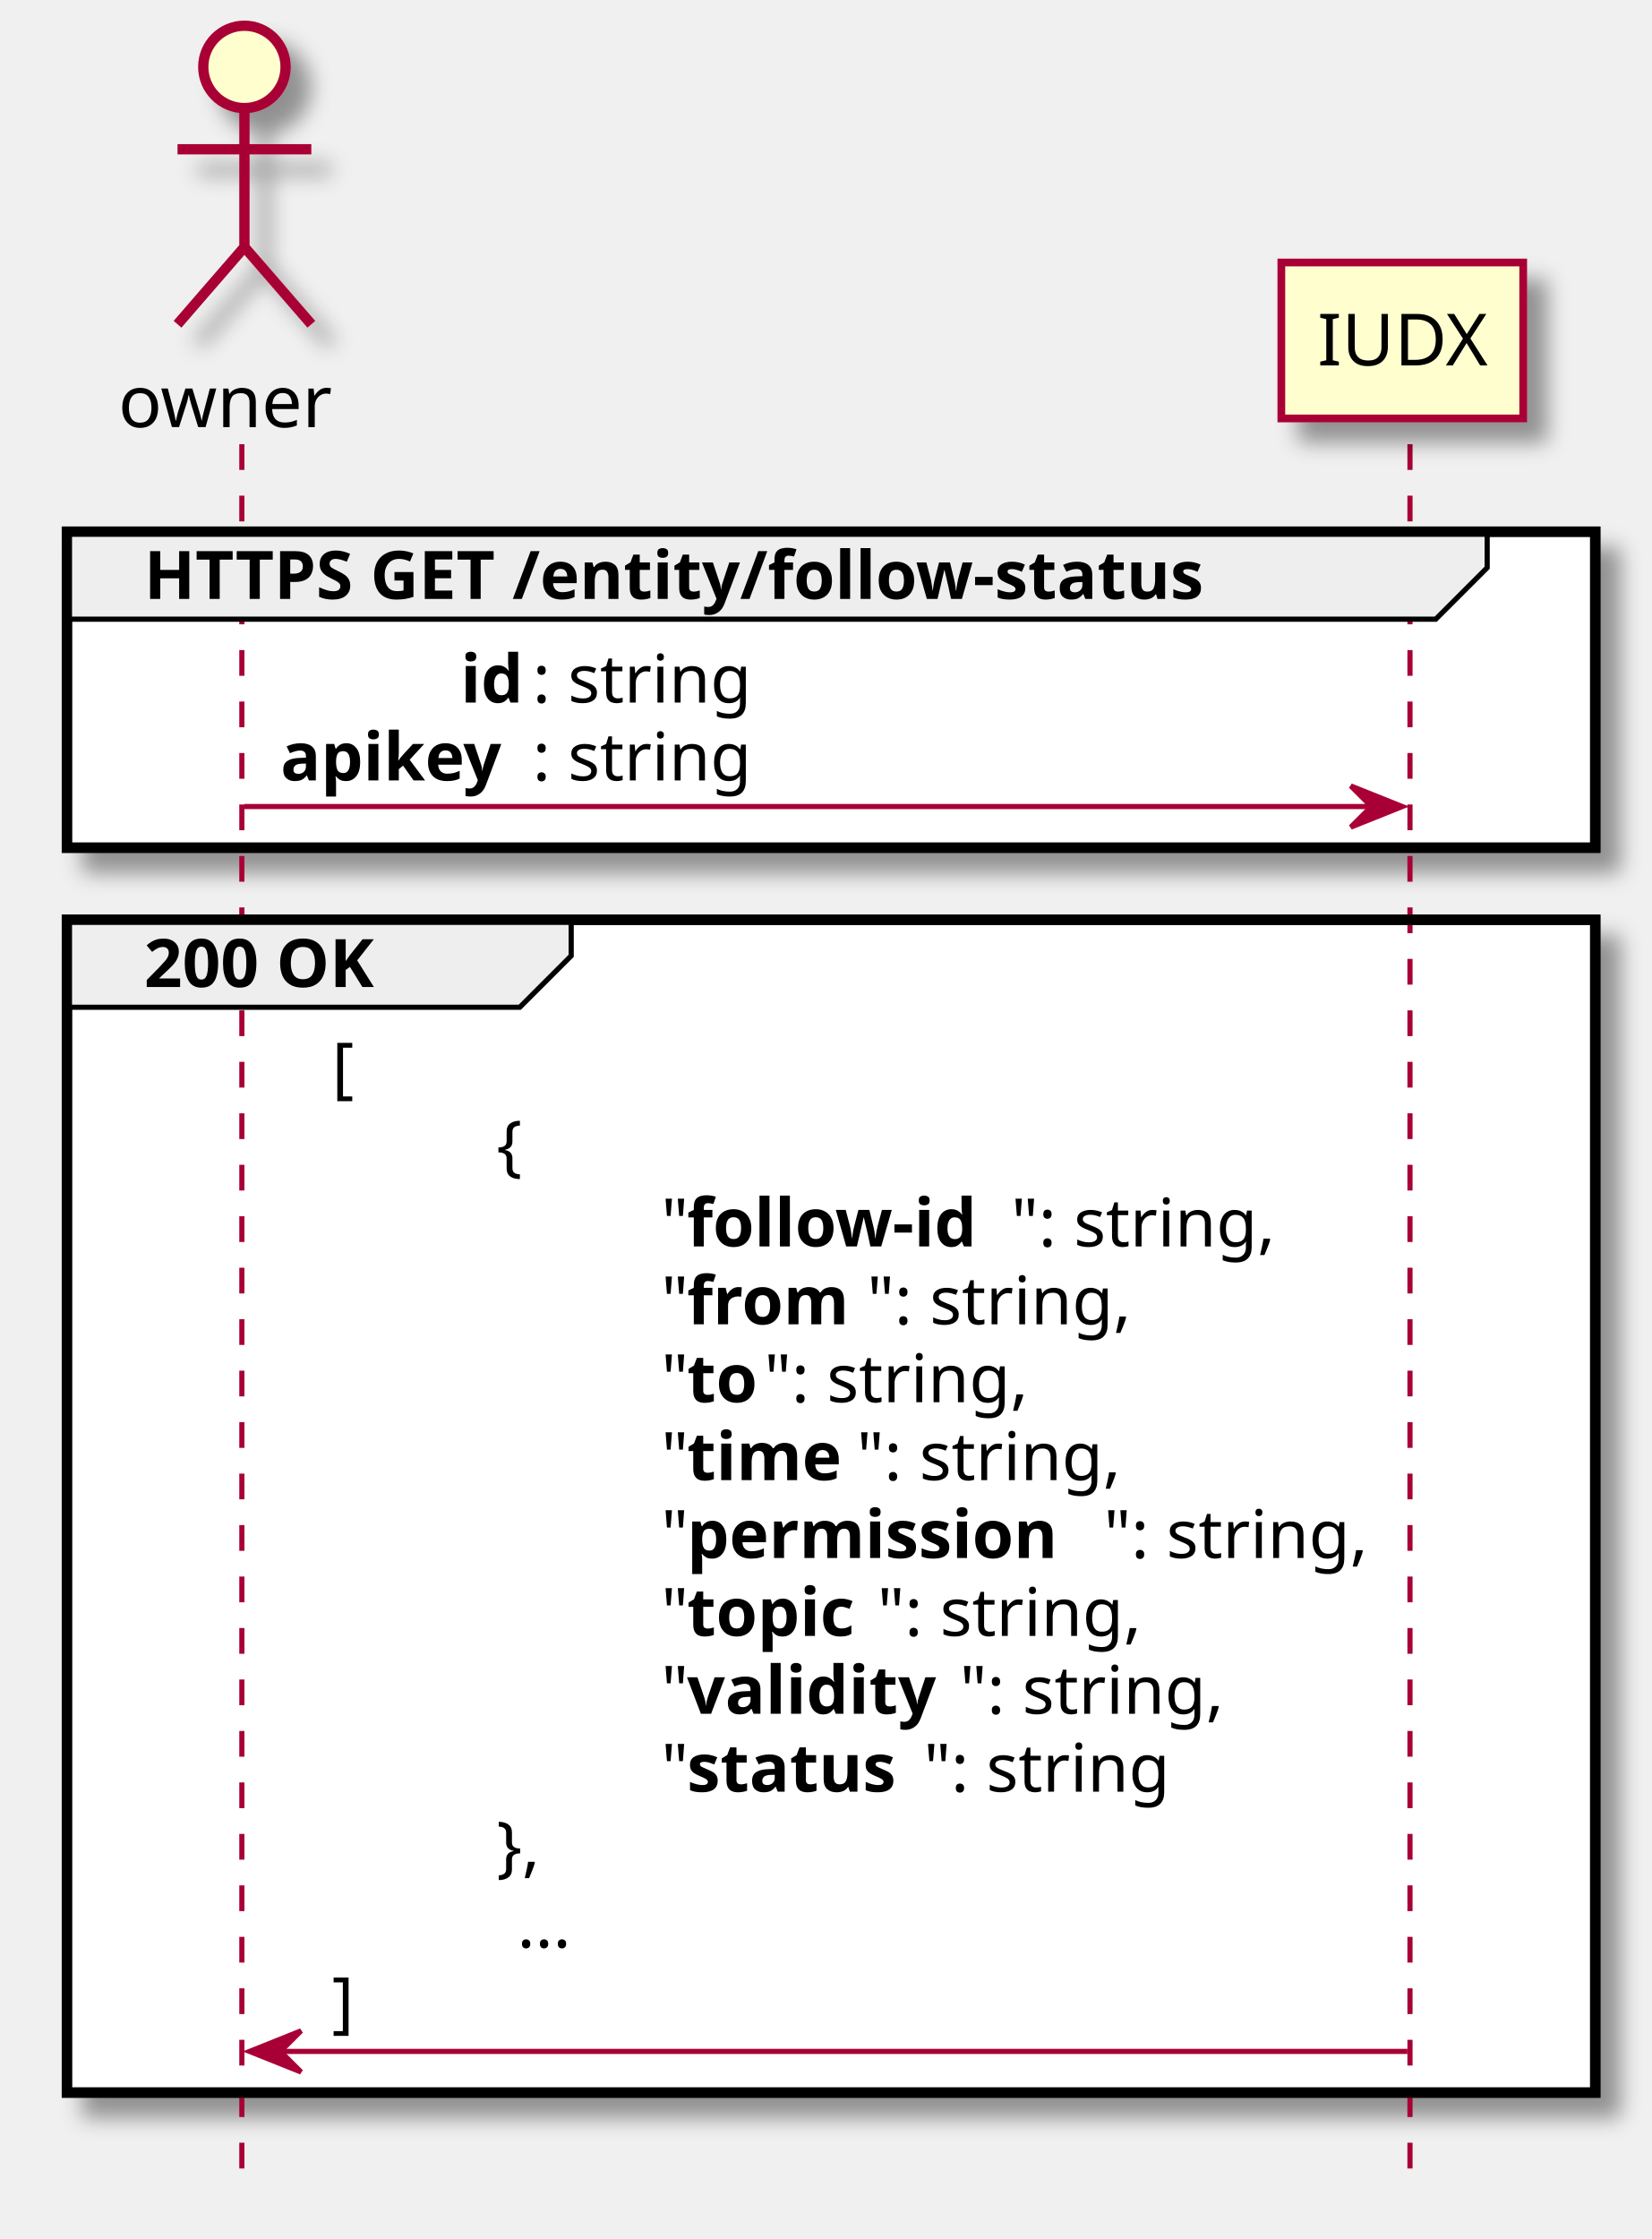
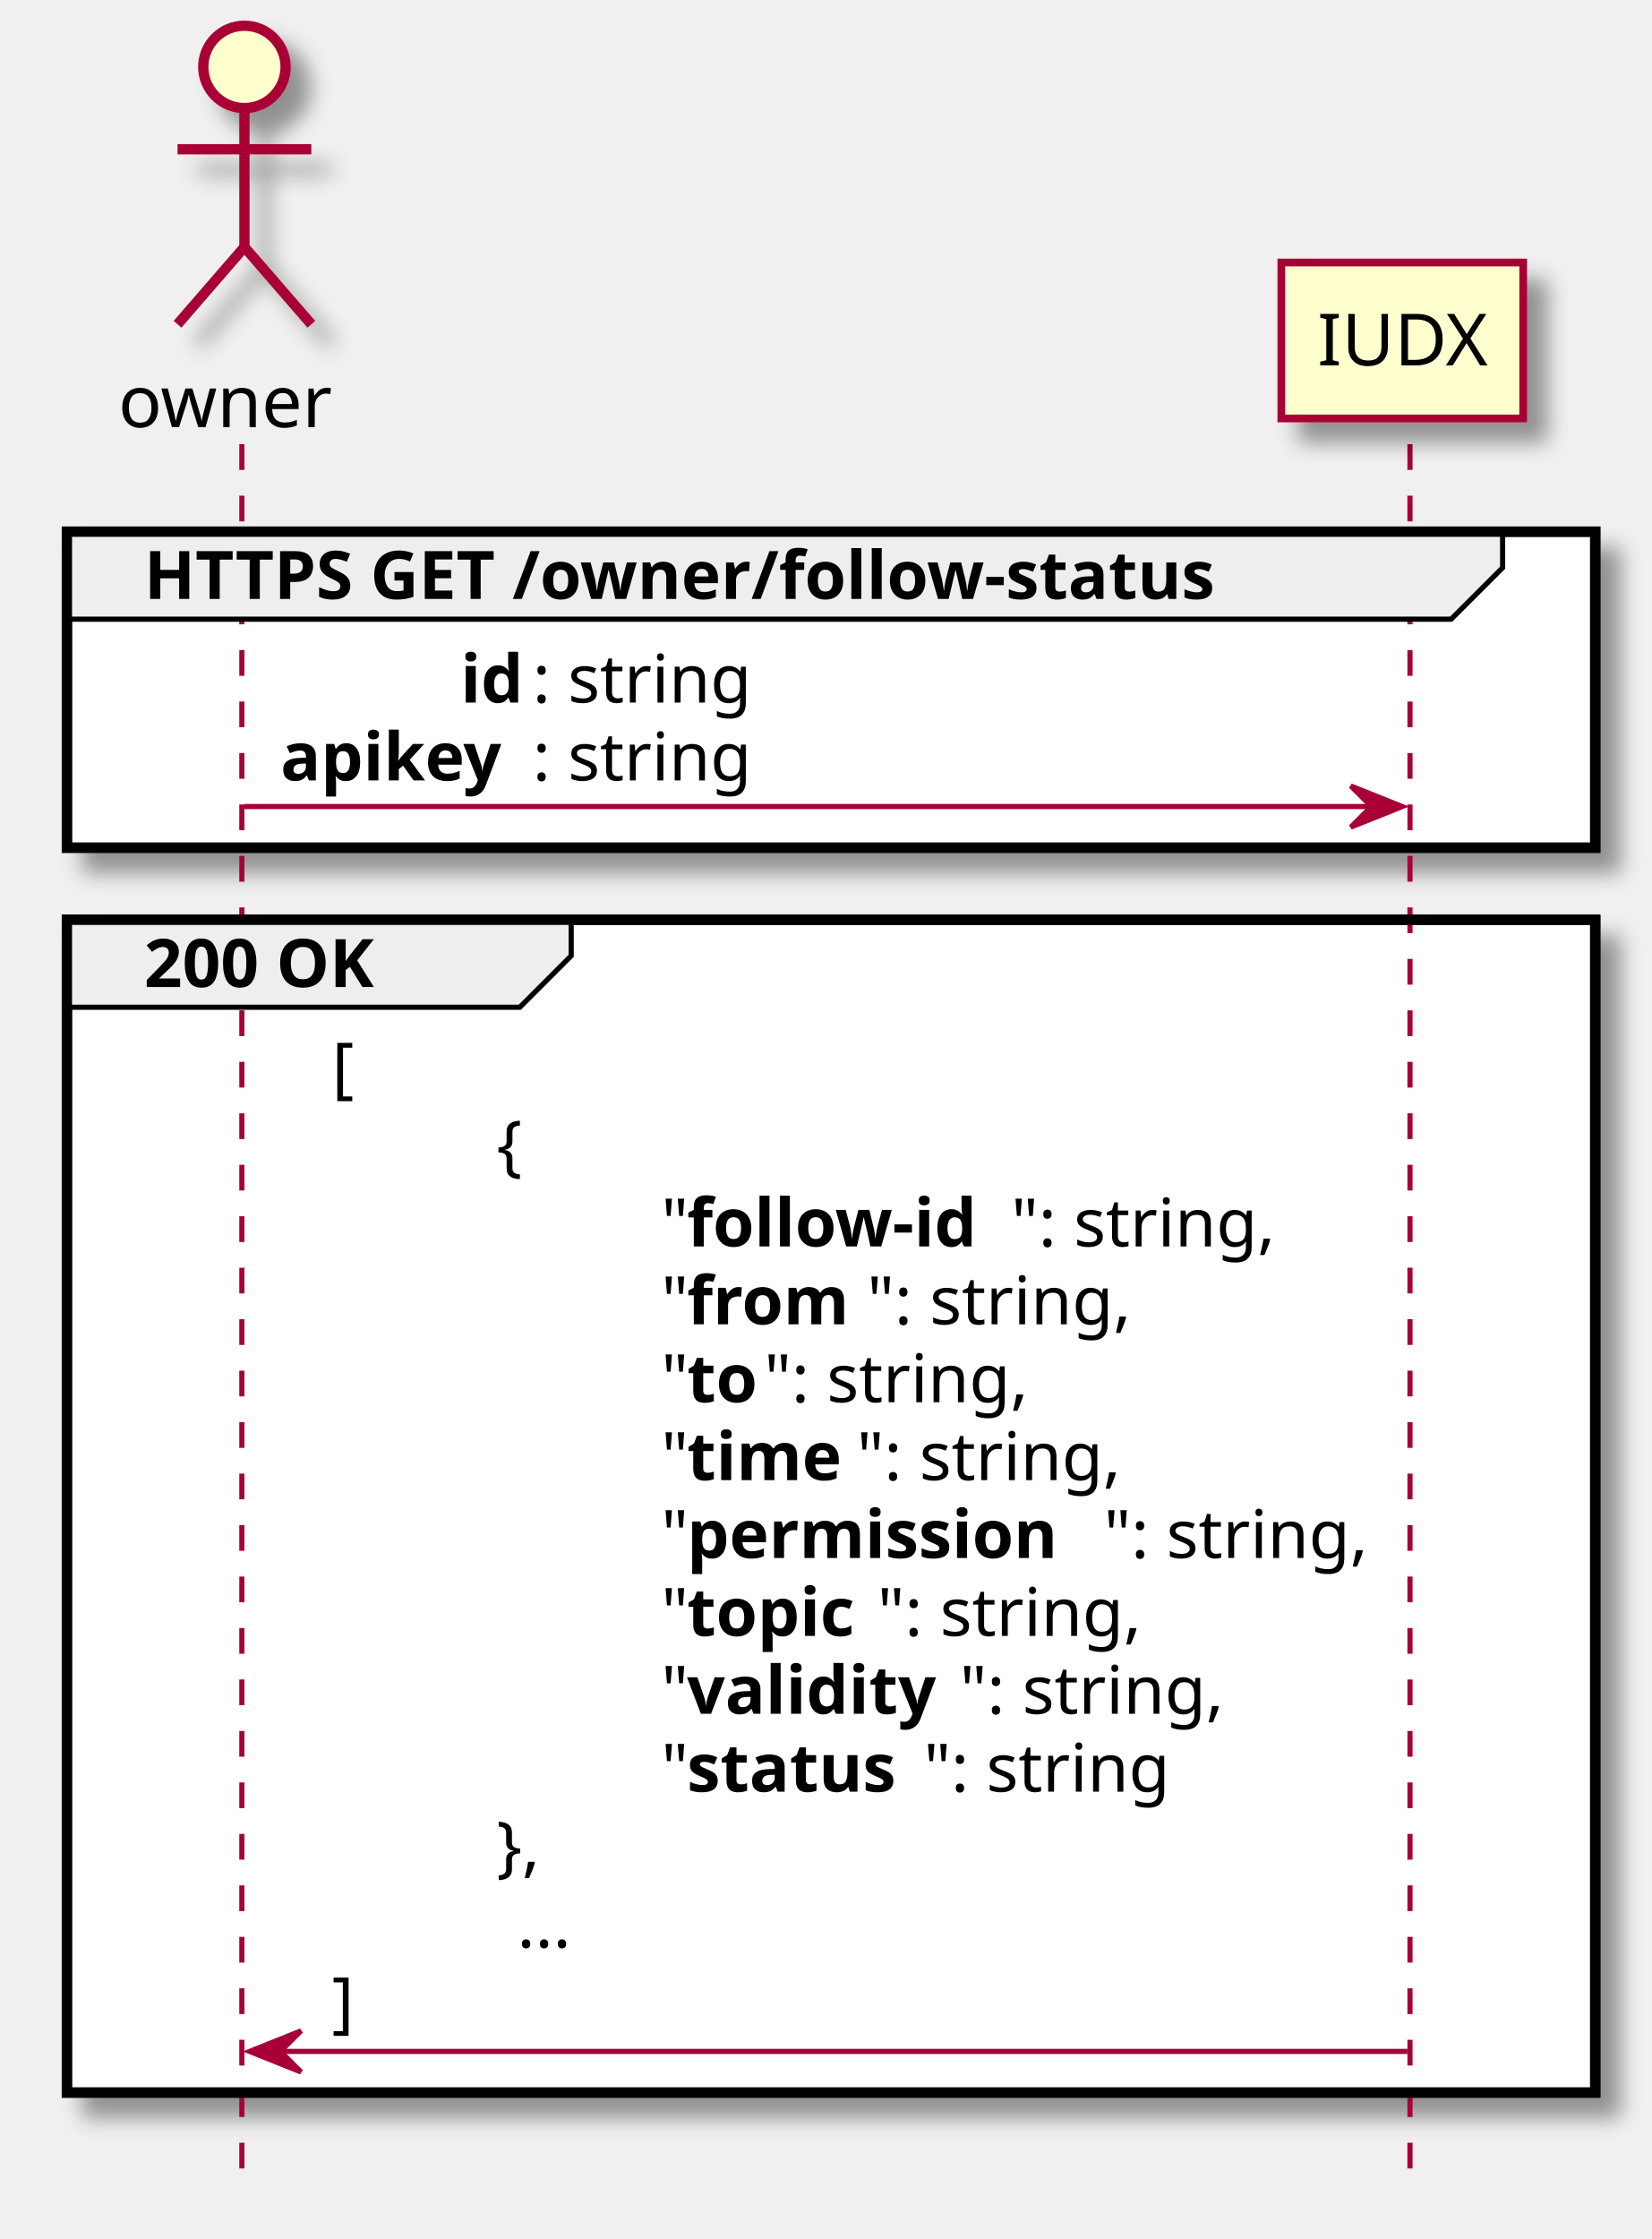
<svg xmlns="http://www.w3.org/2000/svg" contentScriptType="application/ecmascript" contentStyleType="text/css" height="435px" preserveAspectRatio="none" style="width:321px;height:435px;" version="1.1" viewBox="0 0 321 435" width="321px" zoomAndPan="magnify">
  <defs>
-     <filter height="300%" id="f1s1uai251kpsp" width="300%" x="-1" y="-1">
+     <filter height="300%" id="f1cre4hl669113" width="300%" x="-1" y="-1">
      <feGaussianBlur result="blurOut" stdDeviation="2.0" />
      <feColorMatrix in="blurOut" result="blurOut2" type="matrix" values="0 0 0 0 0 0 0 0 0 0 0 0 0 0 0 0 0 0 .4 0" />
      <feOffset dx="4.0" dy="4.0" in="blurOut2" result="blurOut3" />
      <feBlend in="SourceGraphic" in2="blurOut3" mode="normal" />
    </filter>
  </defs>
  <g>
-     <rect fill="#FFFFFF" filter="url(#f1s1uai251kpsp)" height="61.398" style="stroke: #000000; stroke-width: 2.0;" width="297" x="13" y="103.297" />
-     <rect fill="#FFFFFF" filter="url(#f1s1uai251kpsp)" height="227.859" style="stroke: #000000; stroke-width: 2.0;" width="297" x="13" y="178.695" />
+     <rect fill="#FFFFFF" filter="url(#f1cre4hl669113)" height="61.398" style="stroke: #000000; stroke-width: 2.0;" width="297" x="13" y="103.297" />
+     <rect fill="#FFFFFF" filter="url(#f1cre4hl669113)" height="227.859" style="stroke: #000000; stroke-width: 2.0;" width="297" x="13" y="178.695" />
    <line style="stroke: #A80036; stroke-width: 1.0; stroke-dasharray: 5.0,5.0;" x1="47" x2="47" y1="86.297" y2="423.555" />
    <line style="stroke: #A80036; stroke-width: 1.0; stroke-dasharray: 5.0,5.0;" x1="274" x2="274" y1="86.297" y2="423.555" />
    <text fill="#000000" font-family="sans-serif" font-size="14" lengthAdjust="spacingAndGlyphs" textLength="43" x="23" y="82.995">owner</text>
-     <ellipse cx="47.5" cy="13" fill="#FEFECE" filter="url(#f1s1uai251kpsp)" rx="8" ry="8" style="stroke: #A80036; stroke-width: 2.0;" />
-     <path d="M47.5,21 L47.5,48 M34.5,29 L60.5,29 M47.5,48 L34.5,63 M47.5,48 L60.5,63 " fill="none" filter="url(#f1s1uai251kpsp)" style="stroke: #A80036; stroke-width: 2.0;" />
-     <rect fill="#FEFECE" filter="url(#f1s1uai251kpsp)" height="30.297" style="stroke: #A80036; stroke-width: 1.5;" width="47" x="249" y="51" />
+     <ellipse cx="47.5" cy="13" fill="#FEFECE" filter="url(#f1cre4hl669113)" rx="8" ry="8" style="stroke: #A80036; stroke-width: 2.0;" />
+     <path d="M47.5,21 L47.5,48 M34.5,29 L60.5,29 M47.5,48 L34.5,63 M47.5,48 L60.5,63 " fill="none" filter="url(#f1cre4hl669113)" style="stroke: #A80036; stroke-width: 2.0;" />
+     <rect fill="#FEFECE" filter="url(#f1cre4hl669113)" height="30.297" style="stroke: #A80036; stroke-width: 1.5;" width="47" x="249" y="51" />
    <text fill="#000000" font-family="sans-serif" font-size="14" lengthAdjust="spacingAndGlyphs" textLength="33" x="256" y="70.995">IUDX</text>
-     <path d="M13,103.297 L289,103.297 L289,110.297 L279,120.297 L13,120.297 L13,103.297 " fill="#EEEEEE" style="stroke: #000000; stroke-width: 1.0;" />
+     <path d="M13,103.297 L292,103.297 L292,110.297 L282,120.297 L13,120.297 L13,103.297 " fill="#EEEEEE" style="stroke: #000000; stroke-width: 1.0;" />
    <rect fill="none" height="61.398" style="stroke: #000000; stroke-width: 2.0;" width="297" x="13" y="103.297" />
-     <text fill="#000000" font-family="sans-serif" font-size="13" font-weight="bold" lengthAdjust="spacingAndGlyphs" textLength="231" x="28" y="116.364">HTTPS GET /entity/follow-status</text>
+     <text fill="#000000" font-family="sans-serif" font-size="13" font-weight="bold" lengthAdjust="spacingAndGlyphs" textLength="234" x="28" y="116.364">HTTPS GET /owner/follow-status</text>
    <polygon fill="#A80036" points="262.5,152.695,272.5,156.695,262.5,160.695,266.5,156.695" style="stroke: #A80036; stroke-width: 1.0;" />
    <line style="stroke: #A80036; stroke-width: 1.0;" x1="47.5" x2="268.5" y1="156.695" y2="156.695" />
    <text fill="#000000" font-family="sans-serif" font-size="13" font-weight="bold" lengthAdjust="spacingAndGlyphs" textLength="14" x="89.5" y="136.497">id</text>
    <text fill="#000000" font-family="sans-serif" font-size="13" lengthAdjust="spacingAndGlyphs" textLength="44" x="103.5" y="136.497">: string</text>
    <text fill="#000000" font-family="sans-serif" font-size="13" font-weight="bold" lengthAdjust="spacingAndGlyphs" textLength="49" x="54.5" y="151.629">apikey</text>
    <text fill="#000000" font-family="sans-serif" font-size="13" lengthAdjust="spacingAndGlyphs" textLength="44" x="103.5" y="151.629">: string</text>
    <path d="M13,178.695 L111,178.695 L111,185.695 L101,195.695 L13,195.695 L13,178.695 " fill="#EEEEEE" style="stroke: #000000; stroke-width: 1.0;" />
    <rect fill="none" height="227.859" style="stroke: #000000; stroke-width: 2.0;" width="297" x="13" y="178.695" />
    <text fill="#000000" font-family="sans-serif" font-size="13" font-weight="bold" lengthAdjust="spacingAndGlyphs" textLength="53" x="28" y="191.762">200 OK</text>
    <polygon fill="#A80036" points="58.5,394.555,48.5,398.555,58.5,402.555,54.5,398.555" style="stroke: #A80036; stroke-width: 1.0;" />
    <line style="stroke: #A80036; stroke-width: 1.0;" x1="52.5" x2="273.5" y1="398.555" y2="398.555" />
    <text fill="#000000" font-family="sans-serif" font-size="13" lengthAdjust="spacingAndGlyphs" textLength="5" x="64.5" y="211.895">[</text>
    <text fill="#000000" font-family="sans-serif" font-size="13" lengthAdjust="spacingAndGlyphs" textLength="8" x="96.5" y="227.028">{</text>
    <text fill="#000000" font-family="sans-serif" font-size="13" lengthAdjust="spacingAndGlyphs" textLength="5" x="128.5" y="242.161">"</text>
    <text fill="#000000" font-family="sans-serif" font-size="13" font-weight="bold" lengthAdjust="spacingAndGlyphs" textLength="63" x="133.5" y="242.161">follow-id</text>
    <text fill="#000000" font-family="sans-serif" font-size="13" lengthAdjust="spacingAndGlyphs" textLength="53" x="196.5" y="242.161">": string,</text>
    <text fill="#000000" font-family="sans-serif" font-size="13" lengthAdjust="spacingAndGlyphs" textLength="5" x="128.5" y="257.293">"</text>
    <text fill="#000000" font-family="sans-serif" font-size="13" font-weight="bold" lengthAdjust="spacingAndGlyphs" textLength="35" x="133.5" y="257.293">from</text>
    <text fill="#000000" font-family="sans-serif" font-size="13" lengthAdjust="spacingAndGlyphs" textLength="53" x="168.5" y="257.293">": string,</text>
    <text fill="#000000" font-family="sans-serif" font-size="13" lengthAdjust="spacingAndGlyphs" textLength="5" x="128.5" y="272.426">"</text>
    <text fill="#000000" font-family="sans-serif" font-size="13" font-weight="bold" lengthAdjust="spacingAndGlyphs" textLength="15" x="133.5" y="272.426">to</text>
    <text fill="#000000" font-family="sans-serif" font-size="13" lengthAdjust="spacingAndGlyphs" textLength="53" x="148.5" y="272.426">": string,</text>
    <text fill="#000000" font-family="sans-serif" font-size="13" lengthAdjust="spacingAndGlyphs" textLength="5" x="128.5" y="287.559">"</text>
    <text fill="#000000" font-family="sans-serif" font-size="13" font-weight="bold" lengthAdjust="spacingAndGlyphs" textLength="33" x="133.5" y="287.559">time</text>
    <text fill="#000000" font-family="sans-serif" font-size="13" lengthAdjust="spacingAndGlyphs" textLength="53" x="166.5" y="287.559">": string,</text>
    <text fill="#000000" font-family="sans-serif" font-size="13" lengthAdjust="spacingAndGlyphs" textLength="5" x="128.5" y="302.692">"</text>
    <text fill="#000000" font-family="sans-serif" font-size="13" font-weight="bold" lengthAdjust="spacingAndGlyphs" textLength="81" x="133.5" y="302.692">permission</text>
    <text fill="#000000" font-family="sans-serif" font-size="13" lengthAdjust="spacingAndGlyphs" textLength="53" x="214.5" y="302.692">": string,</text>
    <text fill="#000000" font-family="sans-serif" font-size="13" lengthAdjust="spacingAndGlyphs" textLength="5" x="128.5" y="317.825">"</text>
    <text fill="#000000" font-family="sans-serif" font-size="13" font-weight="bold" lengthAdjust="spacingAndGlyphs" textLength="37" x="133.5" y="317.825">topic</text>
    <text fill="#000000" font-family="sans-serif" font-size="13" lengthAdjust="spacingAndGlyphs" textLength="53" x="170.5" y="317.825">": string,</text>
    <text fill="#000000" font-family="sans-serif" font-size="13" lengthAdjust="spacingAndGlyphs" textLength="5" x="128.5" y="332.957">"</text>
    <text fill="#000000" font-family="sans-serif" font-size="13" font-weight="bold" lengthAdjust="spacingAndGlyphs" textLength="53" x="133.5" y="332.957">validity</text>
    <text fill="#000000" font-family="sans-serif" font-size="13" lengthAdjust="spacingAndGlyphs" textLength="53" x="186.5" y="332.957">": string,</text>
    <text fill="#000000" font-family="sans-serif" font-size="13" lengthAdjust="spacingAndGlyphs" textLength="5" x="128.5" y="348.09">"</text>
    <text fill="#000000" font-family="sans-serif" font-size="13" font-weight="bold" lengthAdjust="spacingAndGlyphs" textLength="46" x="133.5" y="348.09">status</text>
    <text fill="#000000" font-family="sans-serif" font-size="13" lengthAdjust="spacingAndGlyphs" textLength="49" x="179.5" y="348.09">": string</text>
    <text fill="#000000" font-family="sans-serif" font-size="13" lengthAdjust="spacingAndGlyphs" textLength="12" x="96.5" y="363.223">},</text>
    <text fill="#000000" font-family="sans-serif" font-size="13" lengthAdjust="spacingAndGlyphs" textLength="12" x="100.5" y="378.356">...</text>
    <text fill="#000000" font-family="sans-serif" font-size="13" lengthAdjust="spacingAndGlyphs" textLength="5" x="64.5" y="393.489">]</text>
  </g>
</svg>
